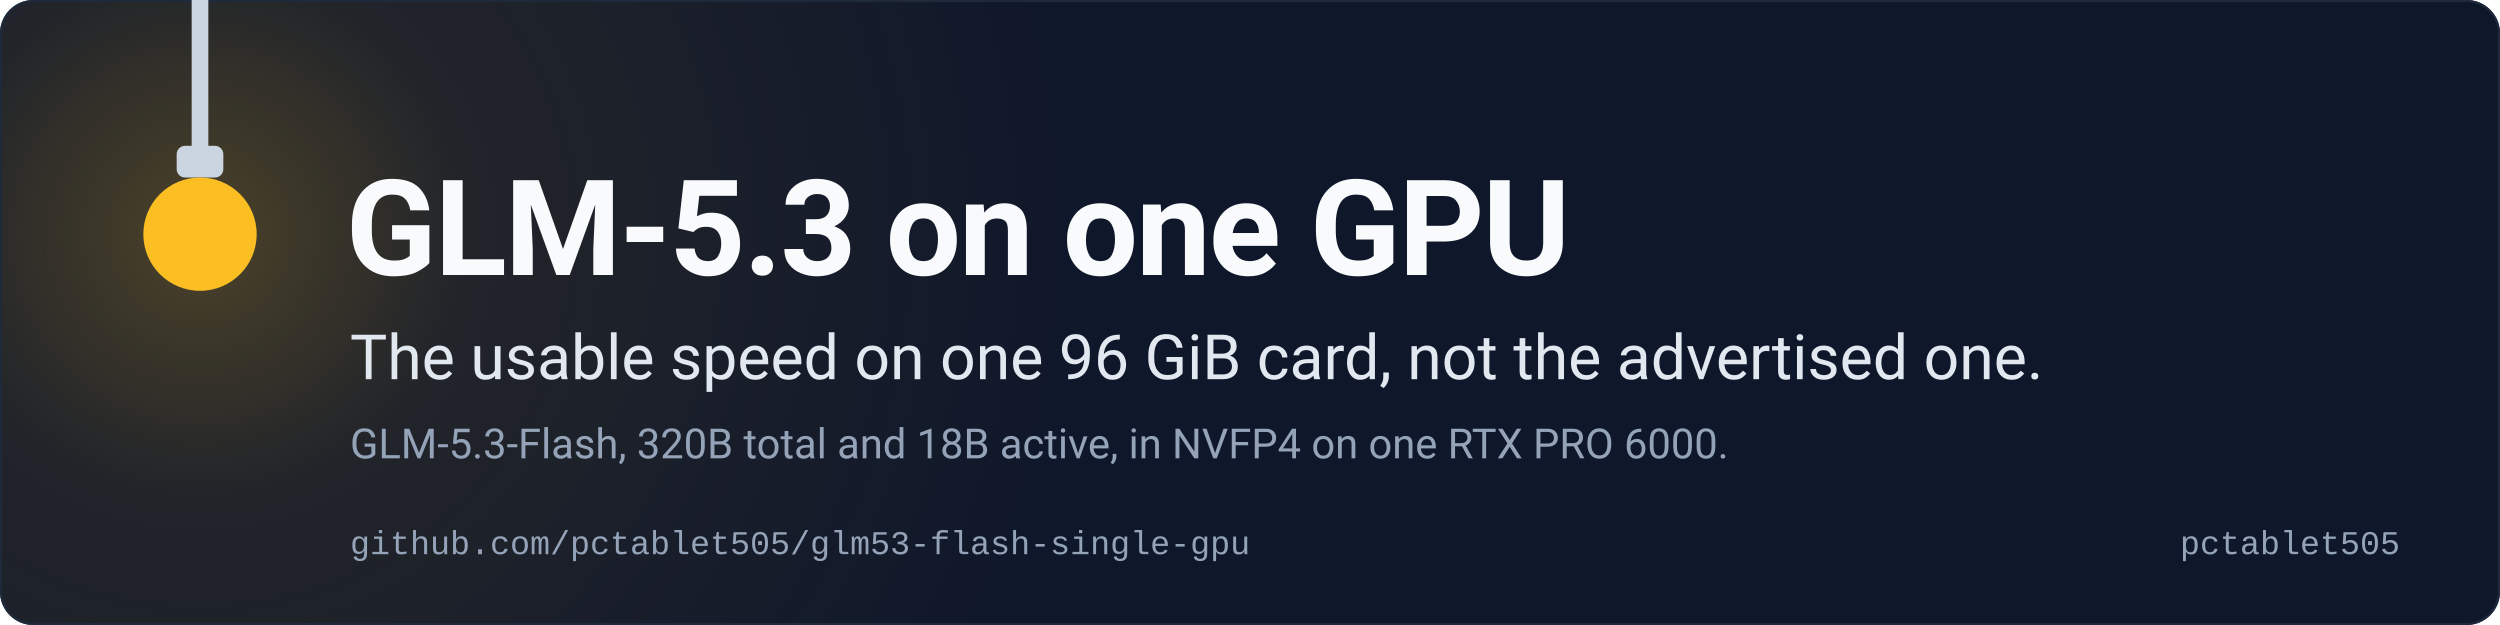
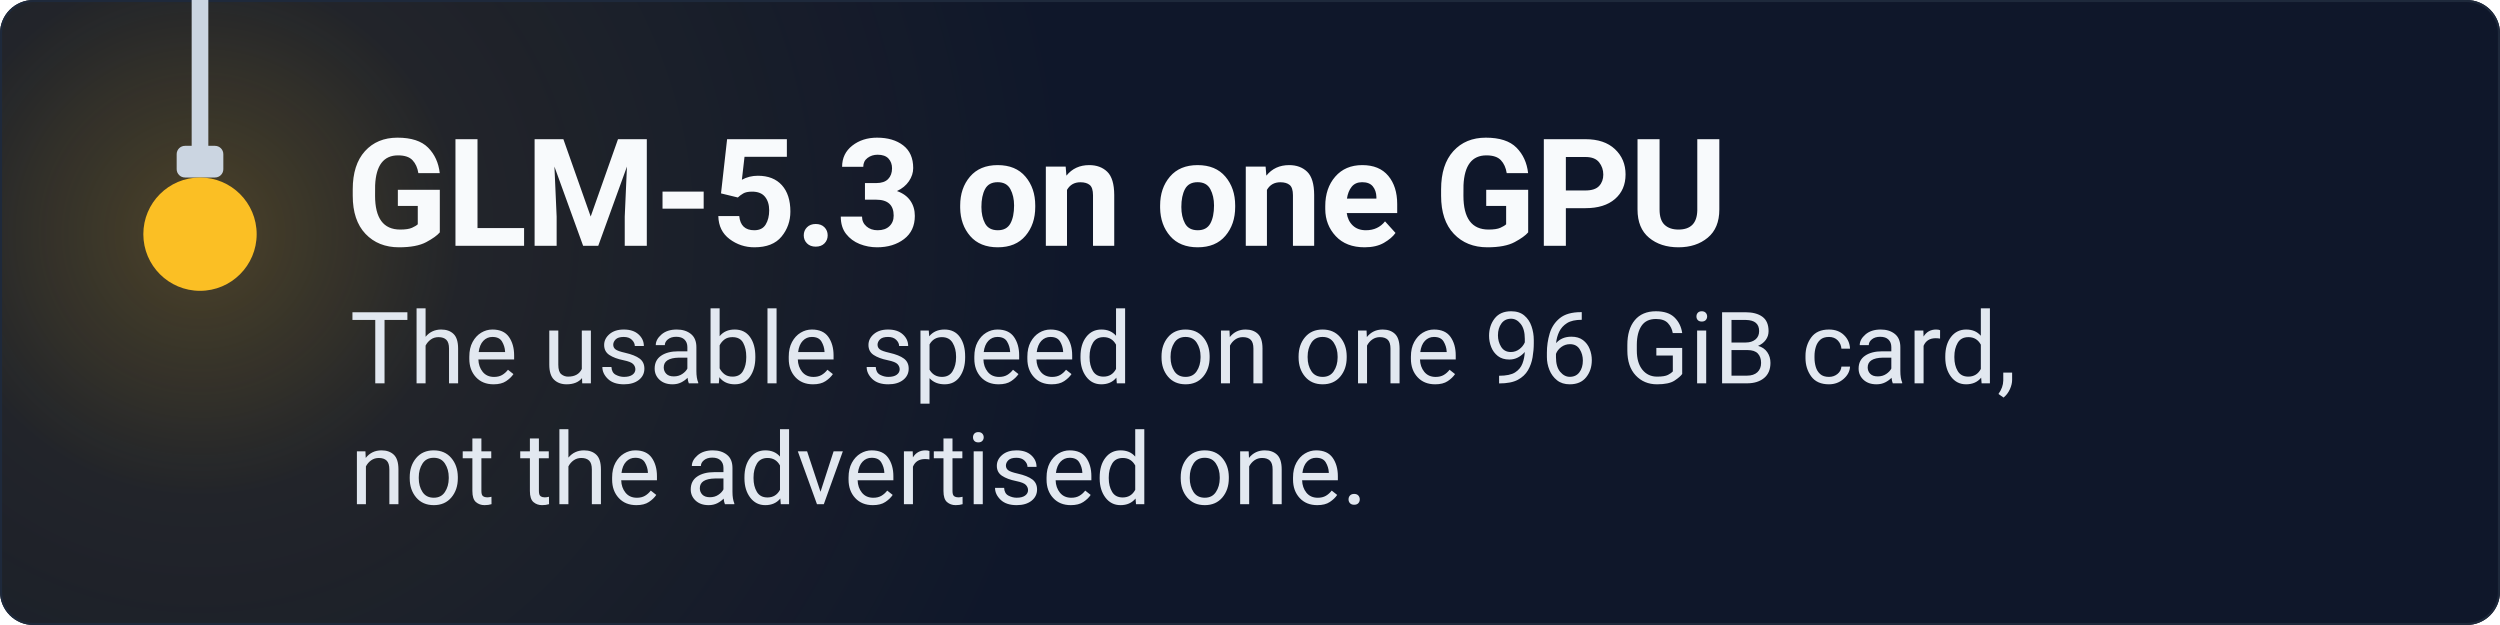
<svg xmlns="http://www.w3.org/2000/svg" width="1200" height="300" viewBox="0 0 1200 300" role="img" aria-labelledby="t d">
  <style>
    .s{font-family:system-ui,-apple-system,"Segoe UI",Roboto,"Noto Sans",Helvetica,Arial,sans-serif}
    .m{font-family:ui-monospace,SFMono-Regular,"SF Mono",Menlo,Consolas,"Liberation Mono",monospace}
  </style>
  <defs>
    <radialGradient id="glow" cx="96" cy="112" r="420" gradientUnits="userSpaceOnUse">
      <stop offset="0" stop-color="#fbbf24" stop-opacity="0.26" />
      <stop offset="0.3" stop-color="#fbbf24" stop-opacity="0.08" />
      <stop offset="1" stop-color="#fbbf24" stop-opacity="0" />
    </radialGradient>
  </defs>
  <rect width="1200" height="300" rx="16" fill="#0f172a" />
  <rect width="1200" height="300" rx="16" fill="url(#glow)" />
  <rect x="0.5" y="0.5" width="1199" height="299" rx="15.5" fill="none" stroke="#1e293b" />
  <path d="M96 0V74" stroke="#cbd5e1" stroke-width="8" />
  <rect x="84.8" y="70" width="22.4" height="15.2" rx="4" fill="#cbd5e1" />
  <circle cx="96" cy="112.4" r="27.2" fill="#fbbf24" />
-   <text class="s" x="166" y="132" font-size="64" font-weight="700" fill="#f8fafc" letter-spacing="-1">GLM-5.3 on one GPU</text>
-   <text class="s" x="168" y="182" font-size="30" fill="#e2e8f0">The usable speed on one 96 GiB card, not the advertised one.</text>
-   <text class="s" x="168" y="220" font-size="20" fill="#94a3b8">GLM-5.3-Flash, 320B total and 18B active, in NVFP4 on one RTX PRO 6000.</text>
-   <text class="m" x="168" y="266" font-size="16" fill="#94a3b8">github.com/pctablet505/glm53-flash-single-gpu</text>
-   <text class="m" x="1152" y="266" font-size="16" fill="#94a3b8" text-anchor="end">pctablet505</text>
+   <text class="s" x="166" y="118" font-size="72" font-weight="700" fill="#f8fafc" letter-spacing="-1">GLM-5.3 on one GPU</text>
+   <text class="s" x="168" y="184" font-size="48" fill="#e2e8f0">The usable speed on one 96 GiB card,</text>
+   <text class="s" x="168" y="242" font-size="48" fill="#e2e8f0">not the advertised one.</text>
</svg>
